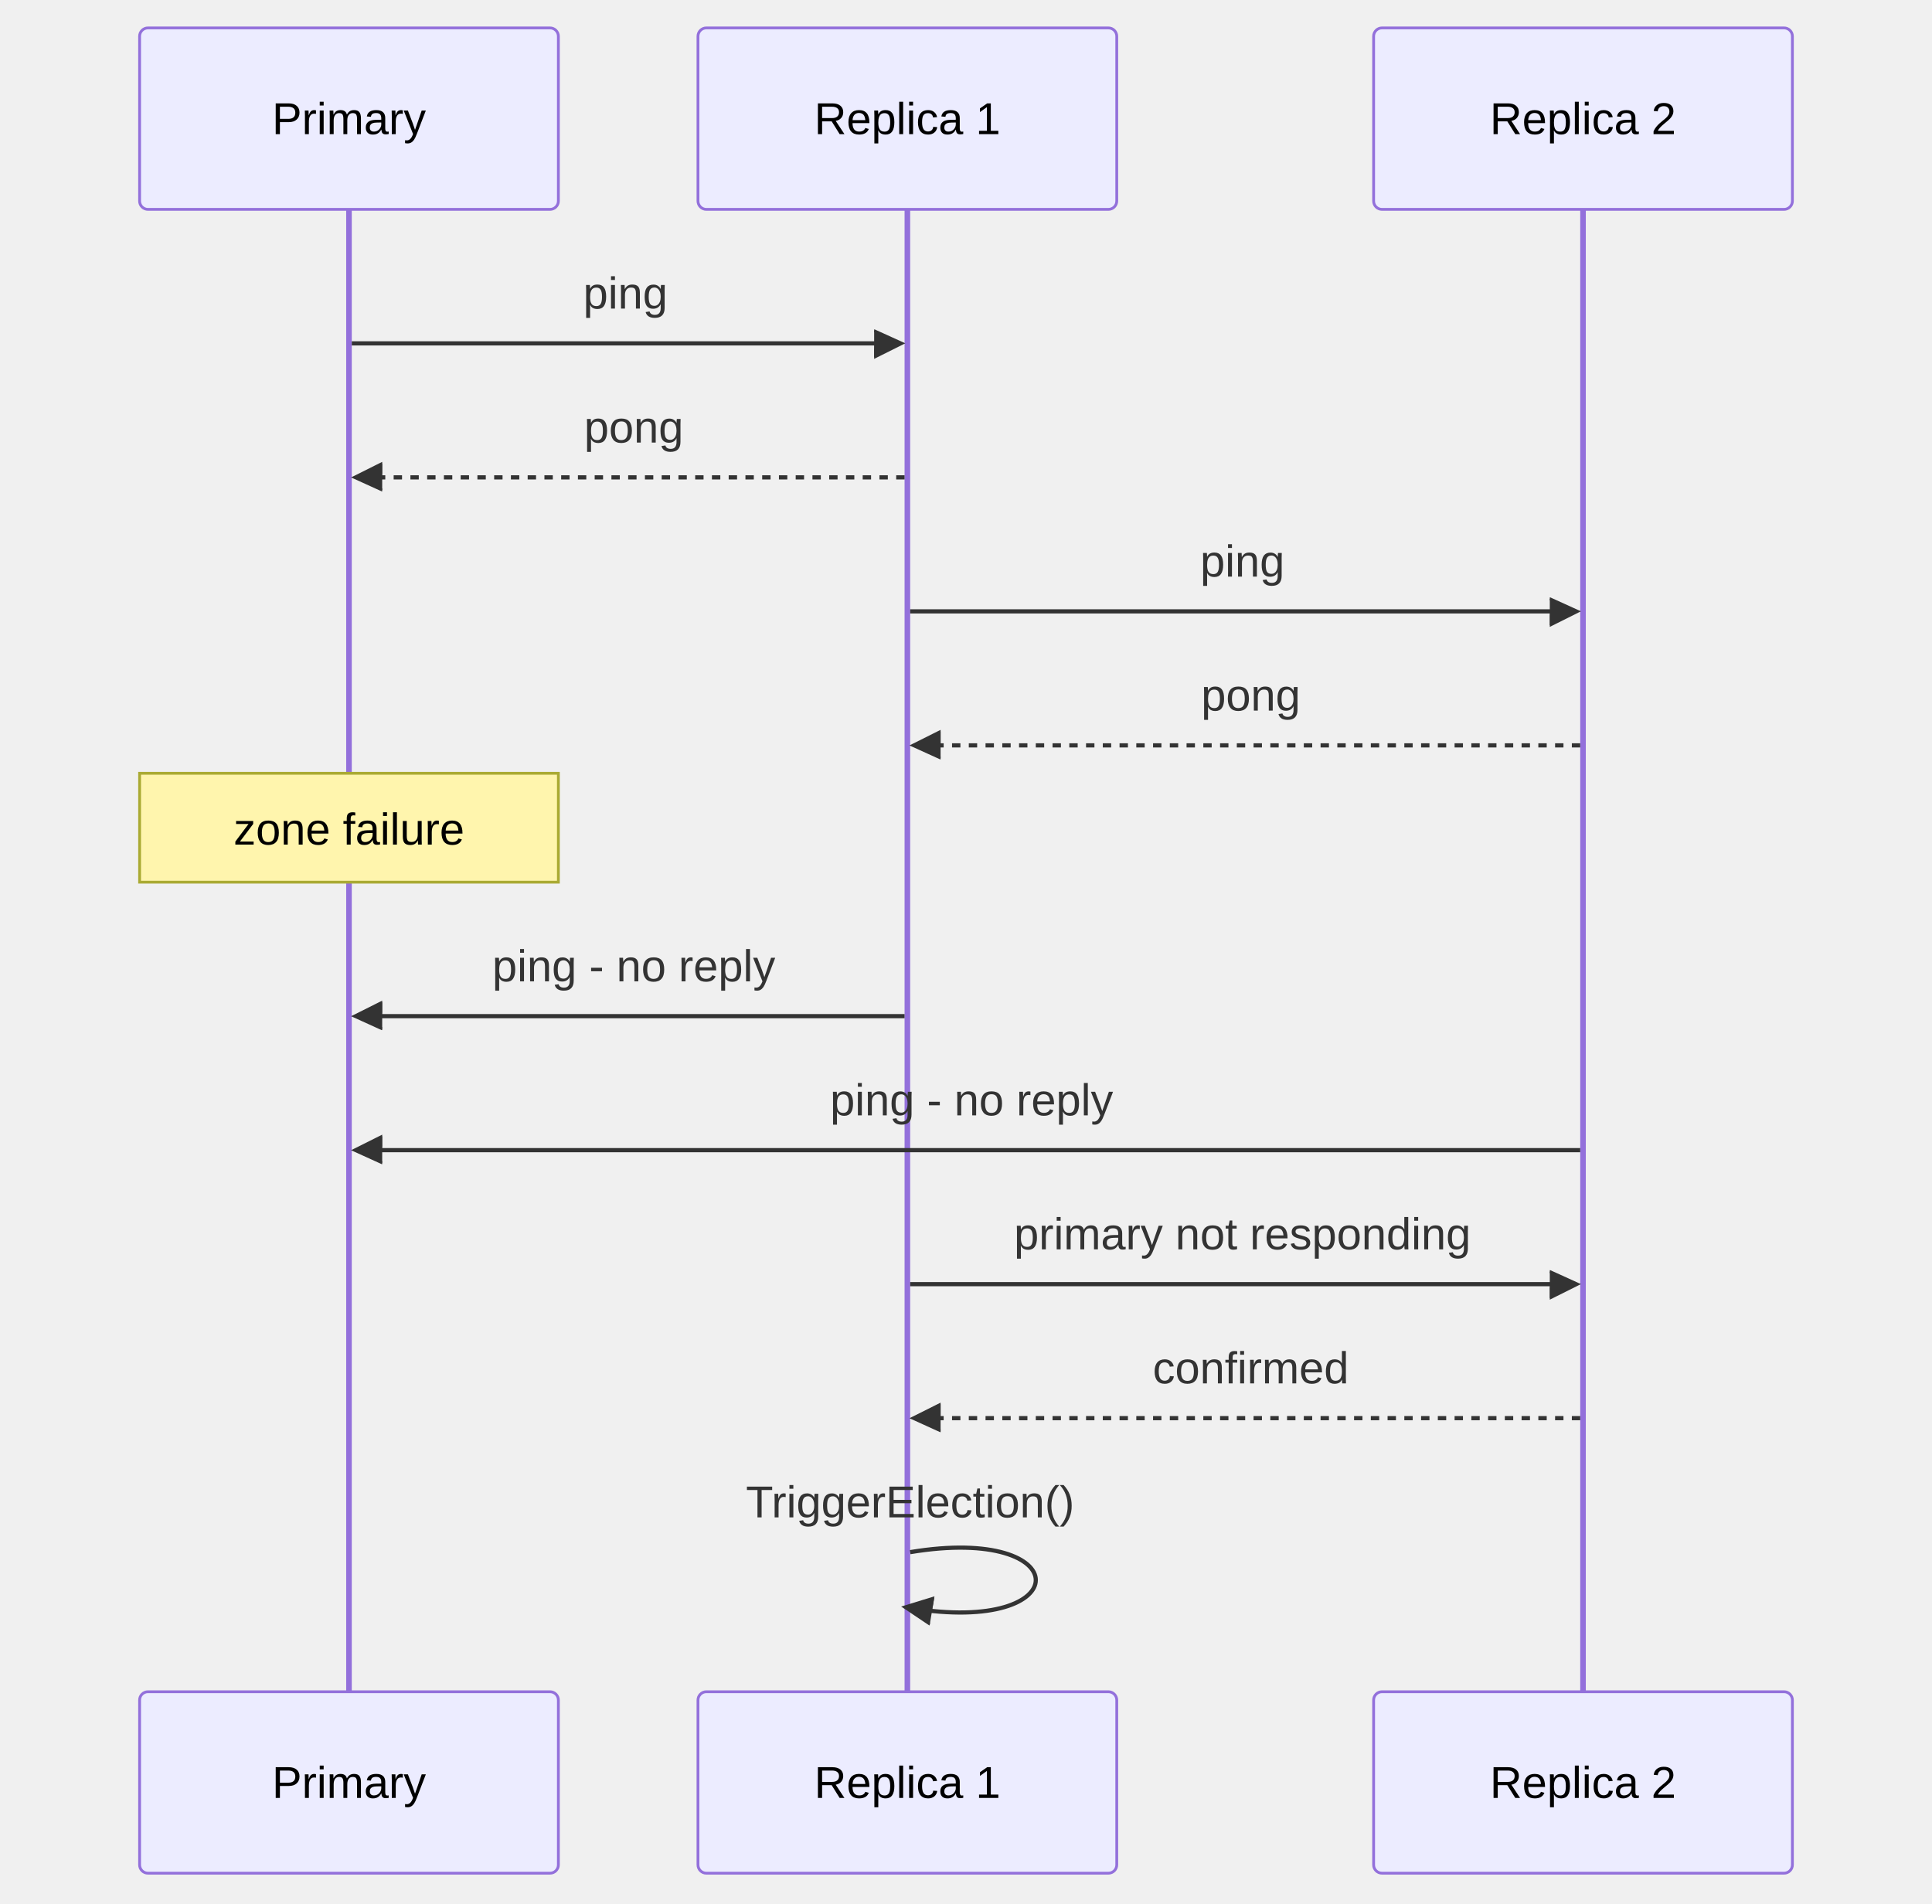
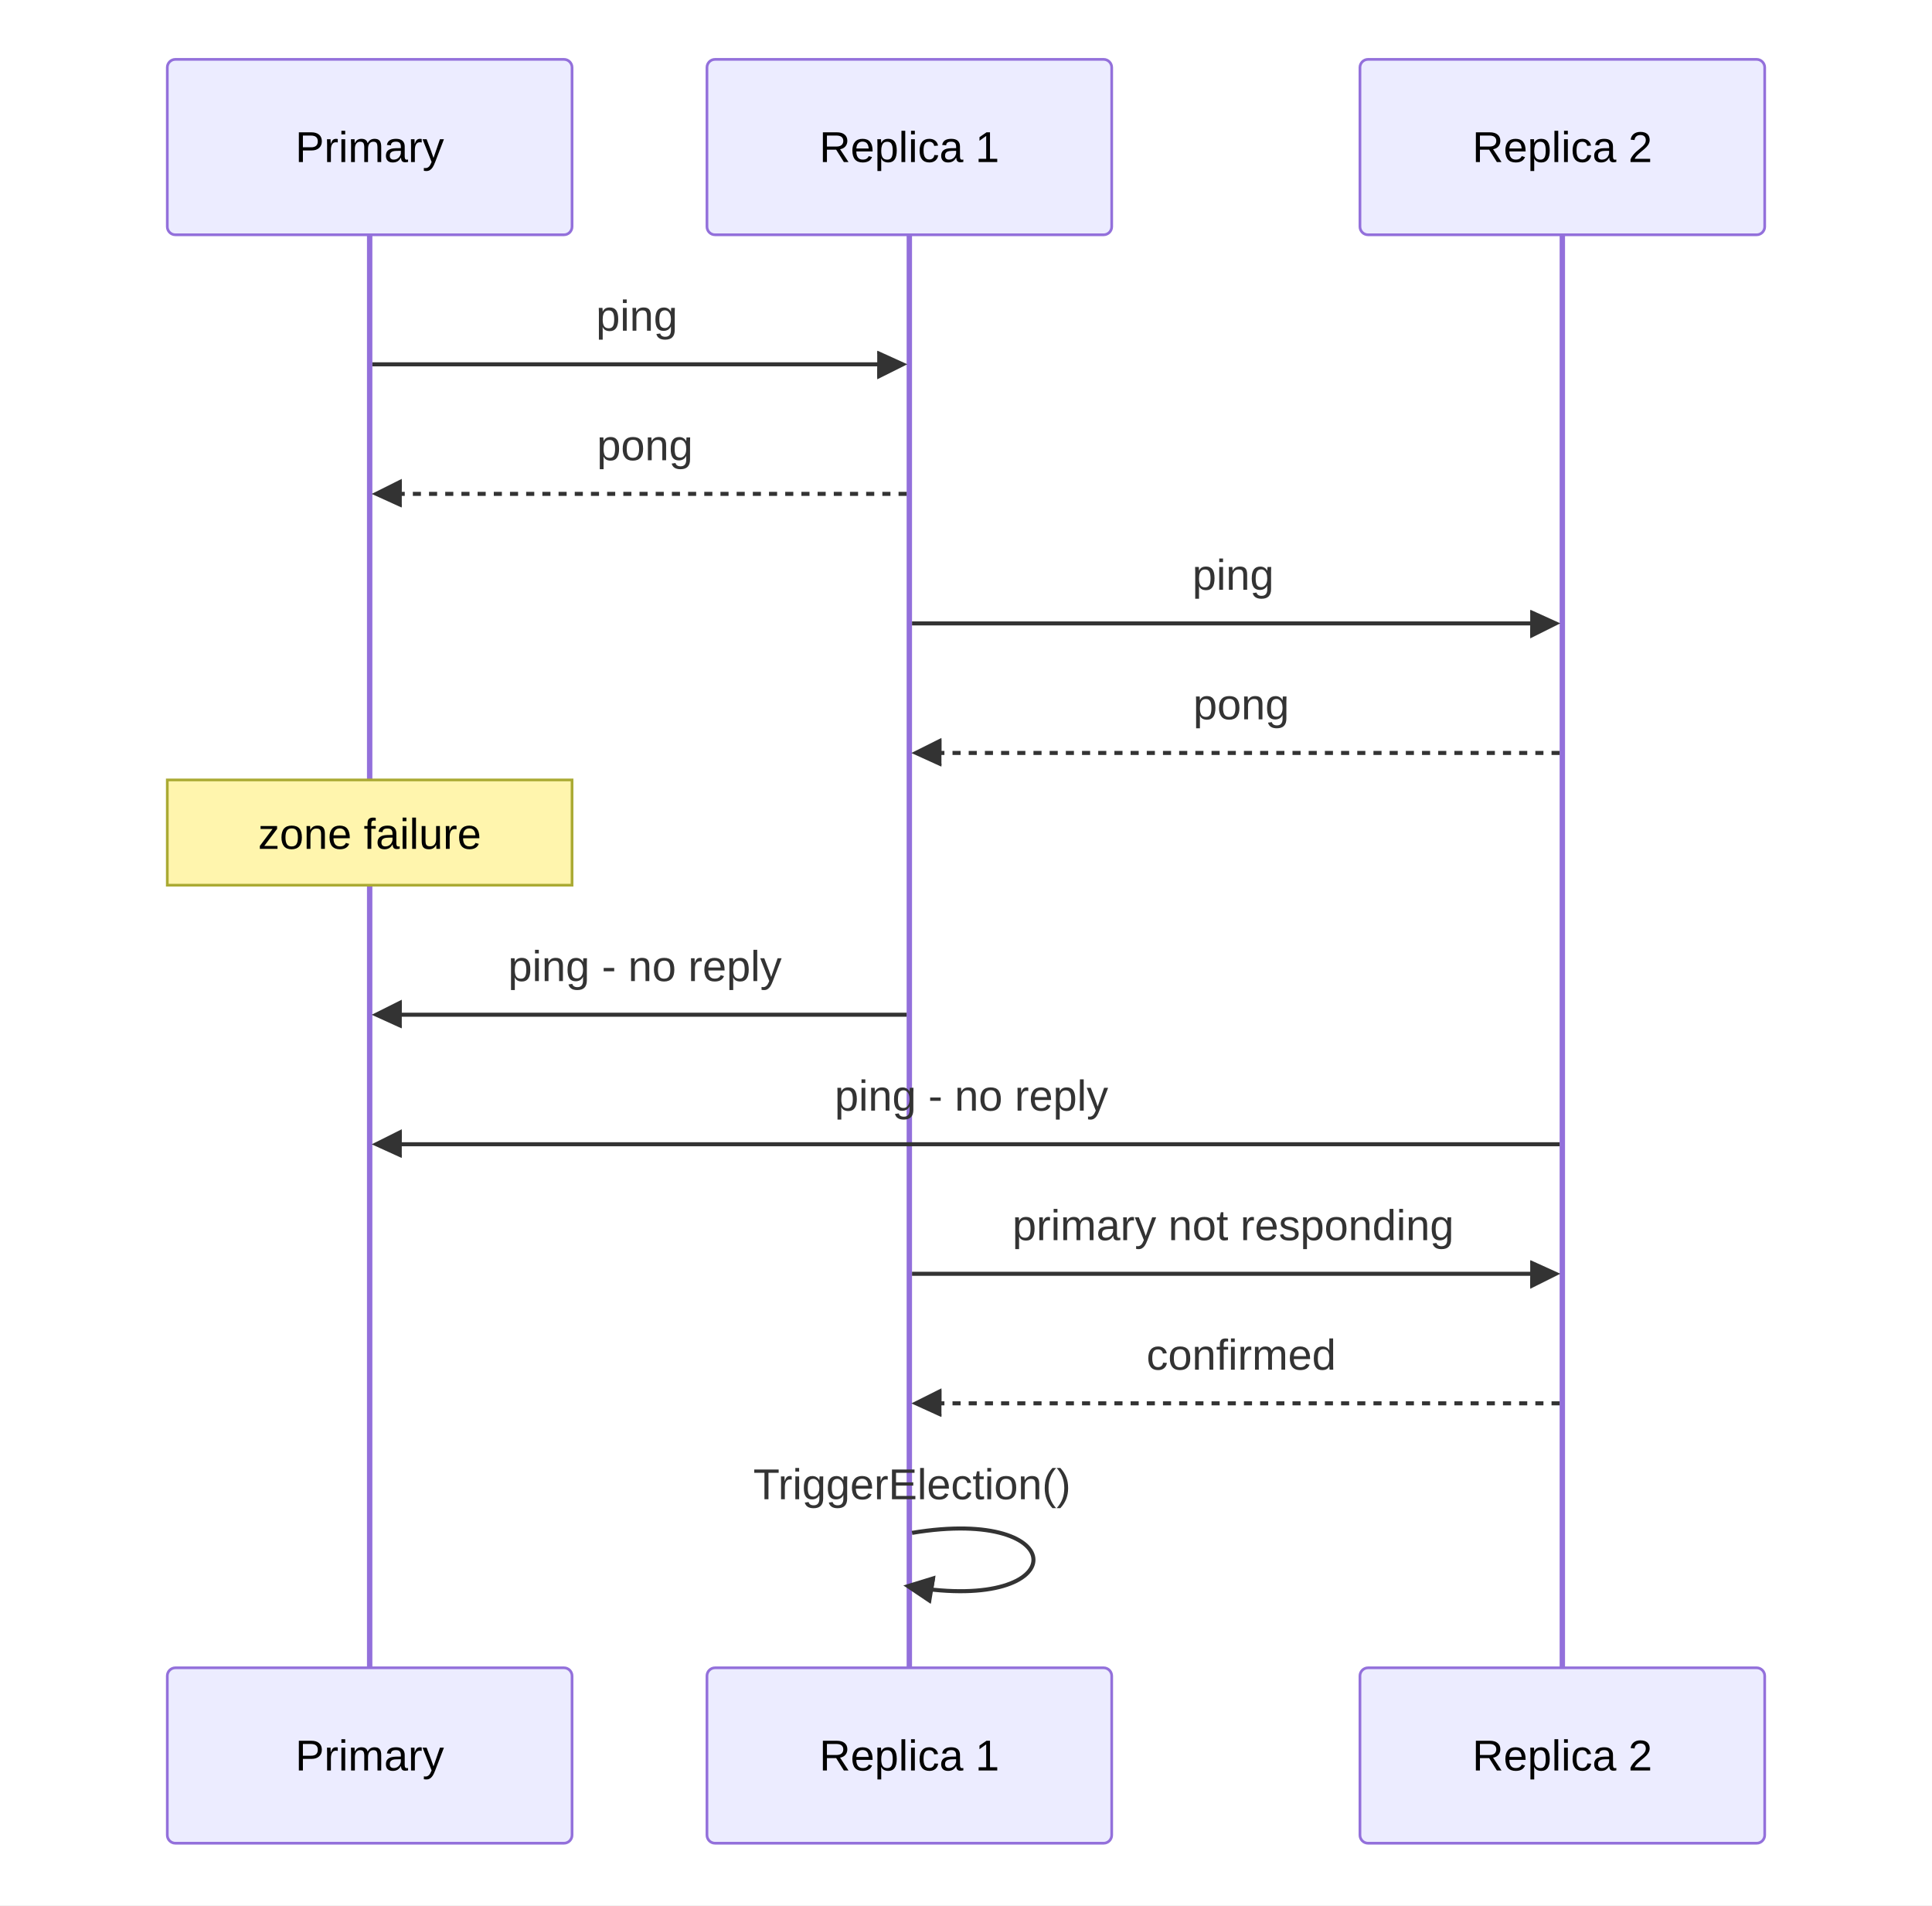
- <svg xmlns="http://www.w3.org/2000/svg" width="528" height="520" viewBox="-50 -10 692 682" preserveAspectRatio="xMidYMid meet" style="max-width:100%;height:auto" id="container" role="graphics-document document" aria-roledescription="sequence">
+ <svg xmlns="http://www.w3.org/2000/svg" width="426" height="420" viewBox="-62 -22 716 706" preserveAspectRatio="xMidYMid meet" style="max-width:100%;height:auto" id="container" role="graphics-document document" aria-roledescription="sequence">
+   <rect x="-62" y="-22" width="716" height="706" fill="#ffffff" />
  <g>
    <rect x="442" y="596" fill="#eaeaea" stroke="#666" width="150" height="65" name="R2" rx="3" ry="3" class="actor actor-bottom" />
    <text x="517" y="628.5" dominant-baseline="central" alignment-baseline="central" class="actor actor-box" style="text-anchor: middle; font-size: 16px; font-weight: 400;">
      <tspan x="517" dy="0">Replica 2</tspan>
    </text>
  </g>
  <g>
    <rect x="200" y="596" fill="#eaeaea" stroke="#666" width="150" height="65" name="R1" rx="3" ry="3" class="actor actor-bottom" />
    <text x="275" y="628.5" dominant-baseline="central" alignment-baseline="central" class="actor actor-box" style="text-anchor: middle; font-size: 16px; font-weight: 400;">
      <tspan x="275" dy="0">Replica 1</tspan>
    </text>
  </g>
  <g>
    <rect x="0" y="596" fill="#eaeaea" stroke="#666" width="150" height="65" name="P" rx="3" ry="3" class="actor actor-bottom" />
    <text x="75" y="628.5" dominant-baseline="central" alignment-baseline="central" class="actor actor-box" style="text-anchor: middle; font-size: 16px; font-weight: 400;">
      <tspan x="75" dy="0">Primary</tspan>
    </text>
  </g>
  <g>
    <line id="actor2" x1="517" y1="65" x2="517" y2="596" class="actor-line 200" stroke-width="0.5px" stroke="#999" name="R2" data-et="life-line" data-id="R2" />
    <g id="root-2" data-et="participant" data-type="participant" data-id="R2">
      <rect x="442" y="0" fill="#eaeaea" stroke="#666" width="150" height="65" name="R2" rx="3" ry="3" class="actor actor-top" />
      <text x="517" y="32.5" dominant-baseline="central" alignment-baseline="central" class="actor actor-box" style="text-anchor: middle; font-size: 16px; font-weight: 400;">
        <tspan x="517" dy="0">Replica 2</tspan>
      </text>
    </g>
  </g>
  <g>
    <line id="actor1" x1="275" y1="65" x2="275" y2="596" class="actor-line 200" stroke-width="0.5px" stroke="#999" name="R1" data-et="life-line" data-id="R1" />
    <g id="root-1" data-et="participant" data-type="participant" data-id="R1">
      <rect x="200" y="0" fill="#eaeaea" stroke="#666" width="150" height="65" name="R1" rx="3" ry="3" class="actor actor-top" />
      <text x="275" y="32.5" dominant-baseline="central" alignment-baseline="central" class="actor actor-box" style="text-anchor: middle; font-size: 16px; font-weight: 400;">
        <tspan x="275" dy="0">Replica 1</tspan>
      </text>
    </g>
  </g>
  <g>
    <line id="actor0" x1="75" y1="65" x2="75" y2="596" class="actor-line 200" stroke-width="0.5px" stroke="#999" name="P" data-et="life-line" data-id="P" />
    <g id="root-0" data-et="participant" data-type="participant" data-id="P">
      <rect x="0" y="0" fill="#eaeaea" stroke="#666" width="150" height="65" name="P" rx="3" ry="3" class="actor actor-top" />
      <text x="75" y="32.5" dominant-baseline="central" alignment-baseline="central" class="actor actor-box" style="text-anchor: middle; font-size: 16px; font-weight: 400;">
        <tspan x="75" dy="0">Primary</tspan>
      </text>
    </g>
  </g>
  <style>#container{font-family:"trebuchet ms",verdana,arial,sans-serif;font-size:16px;fill:#333;}@keyframes edge-animation-frame{from{stroke-dashoffset:0;}}@keyframes dash{to{stroke-dashoffset:0;}}#container .edge-animation-slow{stroke-dasharray:9,5!important;stroke-dashoffset:900;animation:dash 50s linear infinite;stroke-linecap:round;}#container .edge-animation-fast{stroke-dasharray:9,5!important;stroke-dashoffset:900;animation:dash 20s linear infinite;stroke-linecap:round;}#container .error-icon{fill:#552222;}#container .error-text{fill:#552222;stroke:#552222;}#container .edge-thickness-normal{stroke-width:1px;}#container .edge-thickness-thick{stroke-width:3.5px;}#container .edge-pattern-solid{stroke-dasharray:0;}#container .edge-thickness-invisible{stroke-width:0;fill:none;}#container .edge-pattern-dashed{stroke-dasharray:3;}#container .edge-pattern-dotted{stroke-dasharray:2;}#container .marker{fill:#333333;stroke:#333333;}#container .marker.cross{stroke:#333333;}#container svg{font-family:"trebuchet ms",verdana,arial,sans-serif;font-size:16px;}#container p{margin:0;}#container .actor{stroke:#9370DB;fill:#ECECFF;stroke-width:1;}#container rect.actor.outer-path[data-look="neo"]{filter:drop-shadow(1px 2px 2px rgba(185, 185, 185, 1));}#container rect.note[data-look="neo"]{stroke:#aaaa33;fill:#fff5ad;filter:drop-shadow(1px 2px 2px rgba(185, 185, 185, 1));}#container text.actor&gt;tspan{fill:black;stroke:none;}#container .actor-line{stroke:#9370DB;}#container .innerArc{stroke-width:1.5;stroke-dasharray:none;}#container .messageLine0{stroke-width:1.5;stroke-dasharray:none;stroke:#333;}#container .messageLine1{stroke-width:1.5;stroke-dasharray:2,2;stroke:#333;}#container [id$="-arrowhead"] path{fill:#333;stroke:#333;}#container .sequenceNumber{fill:white;}#container [id$="-sequencenumber"]{fill:#333;}#container [id$="-crosshead"] path{fill:#333;stroke:#333;}#container .messageText{fill:#333;stroke:none;}#container .labelBox{stroke:#9370DB;fill:#ECECFF;filter:none;}#container .labelText,#container .labelText&gt;tspan{fill:black;stroke:none;}#container .loopText,#container .loopText&gt;tspan{fill:black;stroke:none;}#container .sectionTitle,#container .sectionTitle&gt;tspan{fill:black;stroke:none;}#container .loopLine{stroke-width:2px;stroke-dasharray:2,2;stroke:#9370DB;fill:#9370DB;}#container .note{stroke:#aaaa33;fill:#fff5ad;}#container .noteText,#container .noteText&gt;tspan{fill:black;stroke:none;font-weight:normal;}#container .activation0{fill:#f4f4f4;stroke:#666;}#container .activation1{fill:#f4f4f4;stroke:#666;}#container .activation2{fill:#f4f4f4;stroke:#666;}#container .actorPopupMenu{position:absolute;}#container .actorPopupMenuPanel{position:absolute;fill:#ECECFF;box-shadow:0px 8px 16px 0px rgba(0,0,0,0.2);filter:drop-shadow(3px 5px 2px rgb(0 0 0 / 0.4));}#container .actor-man circle,#container line{fill:#ECECFF;stroke-width:2px;}#container g rect.rect{filter:drop-shadow(1px 2px 2px rgba(185, 185, 185, 1));stroke:#9370DB;}#container .node .neo-node{stroke:#9370DB;}#container [data-look="neo"].node rect,#container [data-look="neo"].cluster rect,#container [data-look="neo"].node polygon{stroke:#9370DB;filter:drop-shadow(1px 2px 2px rgba(185, 185, 185, 1));}#container [data-look="neo"].node path{stroke:#9370DB;stroke-width:1px;}#container [data-look="neo"].node .outer-path{filter:drop-shadow(1px 2px 2px rgba(185, 185, 185, 1));}#container [data-look="neo"].node .neo-line path{stroke:#9370DB;filter:none;}#container [data-look="neo"].node circle{stroke:#9370DB;filter:drop-shadow(1px 2px 2px rgba(185, 185, 185, 1));}#container [data-look="neo"].node circle .state-start{fill:#000000;}#container [data-look="neo"].icon-shape .icon{fill:#9370DB;filter:drop-shadow(1px 2px 2px rgba(185, 185, 185, 1));}#container [data-look="neo"].icon-shape .icon-neo path{stroke:#9370DB;filter:drop-shadow(1px 2px 2px rgba(185, 185, 185, 1));}#container :root{--mermaid-font-family:"trebuchet ms",verdana,arial,sans-serif;}</style>
  <g />
  <defs>
    <symbol id="container-computer" width="24" height="24">
      <path transform="scale(.5)" d="M2 2v13h20v-13h-20zm18 11h-16v-9h16v9zm-10.228 6l.466-1h3.524l.467 1h-4.457zm14.228 3h-24l2-6h2.104l-1.33 4h18.45l-1.297-4h2.073l2 6zm-5-10h-14v-7h14v7z" />
    </symbol>
  </defs>
  <defs>
    <symbol id="container-database" fill-rule="evenodd" clip-rule="evenodd">
      <path transform="scale(.5)" d="M12.258.001l.256.004.255.005.253.008.251.01.249.012.247.015.246.016.242.019.241.02.239.023.236.024.233.027.231.028.229.031.225.032.223.034.22.036.217.038.214.04.211.041.208.043.205.045.201.046.198.048.194.05.191.051.187.053.183.054.18.056.175.057.172.059.168.06.163.061.16.063.155.064.15.066.074.033.073.033.071.034.07.034.069.035.068.035.067.035.066.035.064.036.064.036.062.036.06.036.06.037.058.037.058.037.055.038.055.038.053.038.052.038.051.039.05.039.048.039.047.039.045.04.044.04.043.04.041.04.04.041.039.041.037.041.036.041.034.041.033.042.032.042.03.042.029.042.027.042.026.043.024.043.023.043.021.043.02.043.018.044.017.043.015.044.013.044.012.044.011.045.009.044.007.045.006.045.004.045.002.045.001.045v17l-.001.045-.002.045-.004.045-.006.045-.007.045-.009.044-.011.045-.012.044-.013.044-.015.044-.017.043-.018.044-.02.043-.021.043-.023.043-.024.043-.026.043-.027.042-.029.042-.03.042-.032.042-.033.042-.034.041-.036.041-.037.041-.039.041-.04.041-.041.04-.043.04-.044.04-.045.04-.047.039-.048.039-.05.039-.051.039-.052.038-.053.038-.055.038-.055.038-.058.037-.058.037-.06.037-.06.036-.062.036-.064.036-.064.036-.066.035-.067.035-.068.035-.069.035-.07.034-.071.034-.073.033-.074.033-.15.066-.155.064-.16.063-.163.061-.168.06-.172.059-.175.057-.18.056-.183.054-.187.053-.191.051-.194.05-.198.048-.201.046-.205.045-.208.043-.211.041-.214.04-.217.038-.22.036-.223.034-.225.032-.229.031-.231.028-.233.027-.236.024-.239.023-.241.02-.242.019-.246.016-.247.015-.249.012-.251.01-.253.008-.255.005-.256.004-.258.001-.258-.001-.256-.004-.255-.005-.253-.008-.251-.01-.249-.012-.247-.015-.245-.016-.243-.019-.241-.02-.238-.023-.236-.024-.234-.027-.231-.028-.228-.031-.226-.032-.223-.034-.22-.036-.217-.038-.214-.04-.211-.041-.208-.043-.204-.045-.201-.046-.198-.048-.195-.05-.19-.051-.187-.053-.184-.054-.179-.056-.176-.057-.172-.059-.167-.06-.164-.061-.159-.063-.155-.064-.151-.066-.074-.033-.072-.033-.072-.034-.07-.034-.069-.035-.068-.035-.067-.035-.066-.035-.064-.036-.063-.036-.062-.036-.061-.036-.06-.037-.058-.037-.057-.037-.056-.038-.055-.038-.053-.038-.052-.038-.051-.039-.049-.039-.049-.039-.046-.039-.046-.04-.044-.04-.043-.04-.041-.04-.04-.041-.039-.041-.037-.041-.036-.041-.034-.041-.033-.042-.032-.042-.03-.042-.029-.042-.027-.042-.026-.043-.024-.043-.023-.043-.021-.043-.02-.043-.018-.044-.017-.043-.015-.044-.013-.044-.012-.044-.011-.045-.009-.044-.007-.045-.006-.045-.004-.045-.002-.045-.001-.045v-17l.001-.045.002-.045.004-.045.006-.045.007-.045.009-.044.011-.045.012-.044.013-.044.015-.044.017-.043.018-.044.02-.043.021-.043.023-.043.024-.043.026-.043.027-.042.029-.042.03-.042.032-.042.033-.042.034-.041.036-.041.037-.041.039-.041.04-.041.041-.04.043-.04.044-.04.046-.04.046-.039.049-.039.049-.039.051-.039.052-.038.053-.038.055-.038.056-.038.057-.037.058-.037.06-.037.061-.036.062-.036.063-.036.064-.036.066-.035.067-.035.068-.035.069-.035.07-.034.072-.034.072-.033.074-.033.151-.066.155-.064.159-.063.164-.061.167-.06.172-.059.176-.057.179-.056.184-.054.187-.053.19-.051.195-.05.198-.048.201-.046.204-.045.208-.043.211-.041.214-.04.217-.038.22-.036.223-.034.226-.032.228-.031.231-.028.234-.027.236-.024.238-.023.241-.02.243-.019.245-.016.247-.015.249-.012.251-.01.253-.008.255-.005.256-.004.258-.001.258.001zm-9.258 20.499v.01l.001.021.003.021.004.022.005.021.006.022.007.022.009.023.01.022.011.023.012.023.013.023.015.023.016.024.017.023.018.024.019.024.021.024.022.025.023.024.024.025.052.049.056.05.061.051.066.051.07.051.075.051.079.052.084.052.088.052.092.052.097.052.102.051.105.052.11.052.114.051.119.051.123.051.127.05.131.05.135.05.139.048.144.049.147.047.152.047.155.047.16.045.163.045.167.043.171.043.176.041.178.041.183.039.187.039.19.037.194.035.197.035.202.033.204.031.209.03.212.029.216.027.219.025.222.024.226.021.23.02.233.018.236.016.24.015.243.012.246.01.249.008.253.005.256.004.259.001.26-.001.257-.004.254-.005.25-.008.247-.011.244-.012.241-.014.237-.016.233-.018.231-.021.226-.021.224-.024.22-.026.216-.027.212-.028.21-.031.205-.031.202-.034.198-.034.194-.036.191-.037.187-.039.183-.04.179-.04.175-.042.172-.043.168-.044.163-.045.16-.046.155-.046.152-.047.148-.048.143-.049.139-.049.136-.05.131-.05.126-.05.123-.051.118-.052.114-.051.11-.052.106-.052.101-.052.096-.052.092-.052.088-.053.083-.051.079-.052.074-.052.07-.051.065-.051.06-.051.056-.05.051-.05.023-.024.023-.025.021-.024.02-.024.019-.024.018-.024.017-.024.015-.023.014-.024.013-.023.012-.023.01-.023.01-.022.008-.022.006-.022.006-.022.004-.022.004-.021.001-.021.001-.021v-4.127l-.077.055-.08.053-.083.054-.085.053-.087.052-.09.052-.093.051-.095.05-.097.05-.1.049-.102.049-.105.048-.106.047-.109.047-.111.046-.114.045-.115.045-.118.044-.12.043-.122.042-.124.042-.126.041-.128.04-.13.04-.132.038-.134.038-.135.037-.138.037-.139.035-.142.035-.143.034-.144.033-.147.032-.148.031-.15.03-.151.03-.153.029-.154.027-.156.027-.158.026-.159.025-.161.024-.162.023-.163.022-.165.021-.166.02-.167.019-.169.018-.169.017-.171.016-.173.015-.173.014-.175.013-.175.012-.177.011-.178.01-.179.008-.179.008-.181.006-.182.005-.182.004-.184.003-.184.002h-.37l-.184-.002-.184-.003-.182-.004-.182-.005-.181-.006-.179-.008-.179-.008-.178-.01-.176-.011-.176-.012-.175-.013-.173-.014-.172-.015-.171-.016-.17-.017-.169-.018-.167-.019-.166-.02-.165-.021-.163-.022-.162-.023-.161-.024-.159-.025-.157-.026-.156-.027-.155-.027-.153-.029-.151-.03-.15-.03-.148-.031-.146-.032-.145-.033-.143-.034-.141-.035-.14-.035-.137-.037-.136-.037-.134-.038-.132-.038-.13-.04-.128-.04-.126-.041-.124-.042-.122-.042-.12-.044-.117-.043-.116-.045-.113-.045-.112-.046-.109-.047-.106-.047-.105-.048-.102-.049-.1-.049-.097-.05-.095-.05-.093-.052-.09-.051-.087-.052-.085-.053-.083-.054-.08-.054-.077-.054v4.127zm0-5.654v.011l.001.021.003.021.004.021.005.022.006.022.007.022.009.022.01.022.011.023.012.023.013.023.015.024.016.023.017.024.018.024.019.024.021.024.022.024.023.025.024.024.052.05.056.05.061.05.066.051.07.051.075.052.079.051.084.052.088.052.092.052.097.052.102.052.105.052.11.051.114.051.119.052.123.05.127.051.131.05.135.049.139.049.144.048.147.048.152.047.155.046.16.045.163.045.167.044.171.042.176.042.178.04.183.04.187.038.19.037.194.036.197.034.202.033.204.032.209.03.212.028.216.027.219.025.222.024.226.022.23.02.233.018.236.016.24.014.243.012.246.01.249.008.253.006.256.003.259.001.26-.001.257-.003.254-.006.25-.008.247-.01.244-.012.241-.015.237-.016.233-.018.231-.02.226-.022.224-.024.22-.025.216-.027.212-.029.21-.03.205-.032.202-.033.198-.035.194-.036.191-.037.187-.039.183-.039.179-.041.175-.042.172-.043.168-.044.163-.045.16-.045.155-.047.152-.047.148-.048.143-.048.139-.05.136-.049.131-.05.126-.051.123-.051.118-.051.114-.052.11-.052.106-.052.101-.052.096-.052.092-.052.088-.052.083-.052.079-.052.074-.051.07-.052.065-.051.06-.05.056-.051.051-.049.023-.025.023-.024.021-.025.02-.024.019-.024.018-.024.017-.024.015-.023.014-.023.013-.024.012-.022.01-.023.01-.023.008-.022.006-.022.006-.022.004-.021.004-.022.001-.021.001-.021v-4.139l-.077.054-.08.054-.083.054-.085.052-.087.053-.09.051-.093.051-.095.051-.097.05-.1.049-.102.049-.105.048-.106.047-.109.047-.111.046-.114.045-.115.044-.118.044-.12.044-.122.042-.124.042-.126.041-.128.04-.13.039-.132.039-.134.038-.135.037-.138.036-.139.036-.142.035-.143.033-.144.033-.147.033-.148.031-.15.03-.151.03-.153.028-.154.028-.156.027-.158.026-.159.025-.161.024-.162.023-.163.022-.165.021-.166.02-.167.019-.169.018-.169.017-.171.016-.173.015-.173.014-.175.013-.175.012-.177.011-.178.009-.179.009-.179.007-.181.007-.182.005-.182.004-.184.003-.184.002h-.37l-.184-.002-.184-.003-.182-.004-.182-.005-.181-.007-.179-.007-.179-.009-.178-.009-.176-.011-.176-.012-.175-.013-.173-.014-.172-.015-.171-.016-.17-.017-.169-.018-.167-.019-.166-.02-.165-.021-.163-.022-.162-.023-.161-.024-.159-.025-.157-.026-.156-.027-.155-.028-.153-.028-.151-.03-.15-.03-.148-.031-.146-.033-.145-.033-.143-.033-.141-.035-.14-.036-.137-.036-.136-.037-.134-.038-.132-.039-.13-.039-.128-.04-.126-.041-.124-.042-.122-.043-.12-.043-.117-.044-.116-.044-.113-.046-.112-.046-.109-.046-.106-.047-.105-.048-.102-.049-.1-.049-.097-.05-.095-.051-.093-.051-.09-.051-.087-.053-.085-.052-.083-.054-.08-.054-.077-.054v4.139zm0-5.666v.011l.001.02.003.022.004.021.005.022.006.021.007.022.009.023.01.022.011.023.012.023.013.023.015.023.016.024.017.024.018.023.019.024.021.025.022.024.023.024.024.025.052.05.056.05.061.05.066.051.07.051.075.052.079.051.084.052.088.052.092.052.097.052.102.052.105.051.11.052.114.051.119.051.123.051.127.05.131.05.135.05.139.049.144.048.147.048.152.047.155.046.16.045.163.045.167.043.171.043.176.042.178.04.183.04.187.038.19.037.194.036.197.034.202.033.204.032.209.03.212.028.216.027.219.025.222.024.226.021.23.02.233.018.236.017.24.014.243.012.246.01.249.008.253.006.256.003.259.001.26-.001.257-.003.254-.006.25-.008.247-.01.244-.013.241-.014.237-.016.233-.018.231-.02.226-.022.224-.024.22-.025.216-.027.212-.029.21-.03.205-.032.202-.033.198-.035.194-.036.191-.037.187-.039.183-.039.179-.041.175-.042.172-.043.168-.044.163-.045.16-.045.155-.047.152-.047.148-.048.143-.049.139-.049.136-.049.131-.051.126-.05.123-.051.118-.052.114-.051.11-.052.106-.052.101-.052.096-.052.092-.052.088-.052.083-.052.079-.052.074-.052.07-.051.065-.051.06-.051.056-.05.051-.049.023-.025.023-.025.021-.024.02-.024.019-.024.018-.024.017-.024.015-.023.014-.024.013-.023.012-.023.01-.022.01-.023.008-.022.006-.022.006-.022.004-.022.004-.021.001-.021.001-.021v-4.153l-.077.054-.08.054-.083.053-.085.053-.087.053-.09.051-.093.051-.095.051-.097.05-.1.049-.102.048-.105.048-.106.048-.109.046-.111.046-.114.046-.115.044-.118.044-.12.043-.122.043-.124.042-.126.041-.128.04-.13.039-.132.039-.134.038-.135.037-.138.036-.139.036-.142.034-.143.034-.144.033-.147.032-.148.032-.15.03-.151.03-.153.028-.154.028-.156.027-.158.026-.159.024-.161.024-.162.023-.163.023-.165.021-.166.02-.167.019-.169.018-.169.017-.171.016-.173.015-.173.014-.175.013-.175.012-.177.01-.178.01-.179.009-.179.007-.181.006-.182.006-.182.004-.184.003-.184.001-.185.001-.185-.001-.184-.001-.184-.003-.182-.004-.182-.006-.181-.006-.179-.007-.179-.009-.178-.01-.176-.01-.176-.012-.175-.013-.173-.014-.172-.015-.171-.016-.17-.017-.169-.018-.167-.019-.166-.02-.165-.021-.163-.023-.162-.023-.161-.024-.159-.024-.157-.026-.156-.027-.155-.028-.153-.028-.151-.03-.15-.03-.148-.032-.146-.032-.145-.033-.143-.034-.141-.034-.14-.036-.137-.036-.136-.037-.134-.038-.132-.039-.13-.039-.128-.041-.126-.041-.124-.041-.122-.043-.12-.043-.117-.044-.116-.044-.113-.046-.112-.046-.109-.046-.106-.048-.105-.048-.102-.048-.1-.05-.097-.049-.095-.051-.093-.051-.09-.052-.087-.052-.085-.053-.083-.053-.08-.054-.077-.054v4.153zm8.74-8.179l-.257.004-.254.005-.25.008-.247.011-.244.012-.241.014-.237.016-.233.018-.231.021-.226.022-.224.023-.22.026-.216.027-.212.028-.21.031-.205.032-.202.033-.198.034-.194.036-.191.038-.187.038-.183.04-.179.041-.175.042-.172.043-.168.043-.163.045-.16.046-.155.046-.152.048-.148.048-.143.048-.139.049-.136.05-.131.05-.126.051-.123.051-.118.051-.114.052-.11.052-.106.052-.101.052-.096.052-.092.052-.088.052-.083.052-.079.052-.074.051-.07.052-.065.051-.06.05-.056.05-.051.05-.023.025-.023.024-.021.024-.02.025-.019.024-.018.024-.017.023-.015.024-.014.023-.013.023-.012.023-.01.023-.01.022-.008.022-.006.023-.006.021-.004.022-.004.021-.001.021-.001.021.001.021.001.021.004.021.004.022.006.021.006.023.008.022.01.022.01.023.012.023.013.023.014.023.015.024.017.023.018.024.019.024.02.025.021.024.023.024.023.025.051.05.056.05.06.05.065.051.07.052.074.051.079.052.083.052.088.052.092.052.096.052.101.052.106.052.11.052.114.052.118.051.123.051.126.051.131.05.136.05.139.049.143.048.148.048.152.048.155.046.16.046.163.045.168.043.172.043.175.042.179.041.183.04.187.038.191.038.194.036.198.034.202.033.205.032.21.031.212.028.216.027.22.026.224.023.226.022.231.021.233.018.237.016.241.014.244.012.247.011.25.008.254.005.257.004.26.001.26-.001.257-.004.254-.005.25-.008.247-.011.244-.012.241-.014.237-.016.233-.018.231-.021.226-.022.224-.023.22-.026.216-.027.212-.028.21-.031.205-.032.202-.033.198-.034.194-.036.191-.038.187-.038.183-.04.179-.041.175-.042.172-.043.168-.043.163-.045.16-.046.155-.046.152-.048.148-.048.143-.048.139-.049.136-.05.131-.05.126-.051.123-.051.118-.051.114-.052.11-.052.106-.052.101-.052.096-.052.092-.052.088-.052.083-.052.079-.052.074-.051.07-.052.065-.051.06-.05.056-.05.051-.05.023-.025.023-.024.021-.024.02-.025.019-.024.018-.024.017-.023.015-.024.014-.023.013-.023.012-.023.01-.023.01-.022.008-.022.006-.023.006-.021.004-.022.004-.021.001-.021.001-.021-.001-.021-.001-.021-.004-.021-.004-.022-.006-.021-.006-.023-.008-.022-.01-.022-.01-.023-.012-.023-.013-.023-.014-.023-.015-.024-.017-.023-.018-.024-.019-.024-.02-.025-.021-.024-.023-.024-.023-.025-.051-.05-.056-.05-.06-.05-.065-.051-.07-.052-.074-.051-.079-.052-.083-.052-.088-.052-.092-.052-.096-.052-.101-.052-.106-.052-.11-.052-.114-.052-.118-.051-.123-.051-.126-.051-.131-.05-.136-.05-.139-.049-.143-.048-.148-.048-.152-.048-.155-.046-.16-.046-.163-.045-.168-.043-.172-.043-.175-.042-.179-.041-.183-.04-.187-.038-.191-.038-.194-.036-.198-.034-.202-.033-.205-.032-.21-.031-.212-.028-.216-.027-.22-.026-.224-.023-.226-.022-.231-.021-.233-.018-.237-.016-.241-.014-.244-.012-.247-.011-.25-.008-.254-.005-.257-.004-.26-.001-.26.001z" />
    </symbol>
  </defs>
  <defs>
    <symbol id="container-clock" width="24" height="24">
      <path transform="scale(.5)" d="M12 2c5.514 0 10 4.486 10 10s-4.486 10-10 10-10-4.486-10-10 4.486-10 10-10zm0-2c-6.627 0-12 5.373-12 12s5.373 12 12 12 12-5.373 12-12-5.373-12-12-12zm5.848 12.459c.202.038.202.333.001.372-1.907.361-6.045 1.111-6.547 1.111-.719 0-1.301-.582-1.301-1.301 0-.512.77-5.447 1.125-7.445.034-.192.312-.181.343.014l.985 6.238 5.394 1.011z" />
    </symbol>
  </defs>
  <defs>
    <marker id="container-arrowhead" refX="7.9" refY="5" markerUnits="userSpaceOnUse" markerWidth="12" markerHeight="12" orient="auto-start-reverse">
      <path d="M -1 0 L 10 5 L 0 10 z" />
    </marker>
  </defs>
  <defs>
    <marker id="container-crosshead" markerWidth="15" markerHeight="8" orient="auto" refX="4" refY="4.5">
      <path fill="none" stroke="#000000" stroke-width="1pt" d="M 1,2 L 6,7 M 6,2 L 1,7" style="stroke-dasharray: 0, 0;" />
    </marker>
  </defs>
  <defs>
    <marker id="container-filled-head" refX="15.5" refY="7" markerWidth="20" markerHeight="28" orient="auto">
      <path d="M 18,7 L9,13 L14,7 L9,1 Z" />
    </marker>
  </defs>
  <defs>
    <marker id="container-sequencenumber" refX="15" refY="15" markerWidth="60" markerHeight="40" orient="auto">
      <circle cx="15" cy="15" r="6" />
    </marker>
  </defs>
  <defs>
    <marker id="container-solidTopArrowHead" refX="7.9" refY="7.25" markerUnits="userSpaceOnUse" markerWidth="12" markerHeight="12" orient="auto-start-reverse">
      <path d="M 0 0 L 10 8 L 0 8 z" />
    </marker>
  </defs>
  <defs>
    <marker id="container-solidBottomArrowHead" refX="7.9" refY="0.75" markerUnits="userSpaceOnUse" markerWidth="12" markerHeight="12" orient="auto-start-reverse">
      <path d="M 0 0 L 10 0 L 0 8 z" />
    </marker>
  </defs>
  <defs>
    <marker id="container-stickTopArrowHead" refX="7.5" refY="7" markerUnits="userSpaceOnUse" markerWidth="12" markerHeight="12" orient="auto-start-reverse">
      <path d="M 0 0 L 7 7" stroke="black" stroke-width="1.5" fill="none" />
    </marker>
  </defs>
  <defs>
    <marker id="container-stickBottomArrowHead" refX="7.5" refY="0" markerUnits="userSpaceOnUse" markerWidth="12" markerHeight="12" orient="auto-start-reverse">
      <path d="M 0 7 L 7 0" stroke="black" stroke-width="1.5" fill="none" />
    </marker>
  </defs>
  <g data-et="note" data-id="i4">
    <rect x="0" y="267" fill="#EDF2AE" stroke="#666" width="150" height="39" class="note" />
    <text x="75" y="272" text-anchor="middle" dominant-baseline="middle" alignment-baseline="middle" class="noteText" dy="1em" style="font-size: 16px; font-weight: 400;">
      <tspan x="75">zone failure</tspan>
    </text>
  </g>
  <text x="174" y="80" text-anchor="middle" dominant-baseline="middle" alignment-baseline="middle" class="messageText" dy="1em" style="font-size: 16px; font-weight: 400;">ping</text>
  <line x1="76" y1="113" x2="271" y2="113" class="messageLine0" data-et="message" data-id="i0" data-from="P" data-to="R1" stroke-width="2" stroke="none" marker-end="url(#container-arrowhead)" style="fill: none;" />
  <text x="177" y="128" text-anchor="middle" dominant-baseline="middle" alignment-baseline="middle" class="messageText" dy="1em" style="font-size: 16px; font-weight: 400;">pong</text>
  <line x1="274" y1="161" x2="79" y2="161" class="messageLine1" data-et="message" data-id="i1" data-from="R1" data-to="P" stroke-width="2" stroke="none" marker-end="url(#container-arrowhead)" style="stroke-dasharray: 3, 3; fill: none;" />
  <text x="395" y="176" text-anchor="middle" dominant-baseline="middle" alignment-baseline="middle" class="messageText" dy="1em" style="font-size: 16px; font-weight: 400;">ping</text>
  <line x1="276" y1="209" x2="513" y2="209" class="messageLine0" data-et="message" data-id="i2" data-from="R1" data-to="R2" stroke-width="2" stroke="none" marker-end="url(#container-arrowhead)" style="fill: none;" />
  <text x="398" y="224" text-anchor="middle" dominant-baseline="middle" alignment-baseline="middle" class="messageText" dy="1em" style="font-size: 16px; font-weight: 400;">pong</text>
  <line x1="516" y1="257" x2="279" y2="257" class="messageLine1" data-et="message" data-id="i3" data-from="R2" data-to="R1" stroke-width="2" stroke="none" marker-end="url(#container-arrowhead)" style="stroke-dasharray: 3, 3; fill: none;" />
  <text x="177" y="321" text-anchor="middle" dominant-baseline="middle" alignment-baseline="middle" class="messageText" dy="1em" style="font-size: 16px; font-weight: 400;">ping - no reply</text>
  <line x1="274" y1="354" x2="79" y2="354" class="messageLine0" data-et="message" data-id="i5" data-from="R1" data-to="P" stroke-width="2" stroke="none" marker-end="url(#container-arrowhead)" style="fill: none;" />
  <text x="298" y="369" text-anchor="middle" dominant-baseline="middle" alignment-baseline="middle" class="messageText" dy="1em" style="font-size: 16px; font-weight: 400;">ping - no reply</text>
  <line x1="516" y1="402" x2="79" y2="402" class="messageLine0" data-et="message" data-id="i6" data-from="R2" data-to="P" stroke-width="2" stroke="none" marker-end="url(#container-arrowhead)" style="fill: none;" />
  <text x="395" y="417" text-anchor="middle" dominant-baseline="middle" alignment-baseline="middle" class="messageText" dy="1em" style="font-size: 16px; font-weight: 400;">primary not responding</text>
  <line x1="276" y1="450" x2="513" y2="450" class="messageLine0" data-et="message" data-id="i7" data-from="R1" data-to="R2" stroke-width="2" stroke="none" marker-end="url(#container-arrowhead)" style="fill: none;" />
  <text x="398" y="465" text-anchor="middle" dominant-baseline="middle" alignment-baseline="middle" class="messageText" dy="1em" style="font-size: 16px; font-weight: 400;">confirmed</text>
  <line x1="516" y1="498" x2="279" y2="498" class="messageLine1" data-et="message" data-id="i8" data-from="R2" data-to="R1" stroke-width="2" stroke="none" marker-end="url(#container-arrowhead)" style="stroke-dasharray: 3, 3; fill: none;" />
  <text x="276" y="513" text-anchor="middle" dominant-baseline="middle" alignment-baseline="middle" class="messageText" dy="1em" style="font-size: 16px; font-weight: 400;">TriggerElection()</text>
  <path d="M 276,546 C 336,536 336,576 276,566" class="messageLine0" data-et="message" data-id="i9" data-from="R1" data-to="R1" stroke-width="2" stroke="none" marker-end="url(#container-arrowhead)" style="fill: none;" />
</svg>
